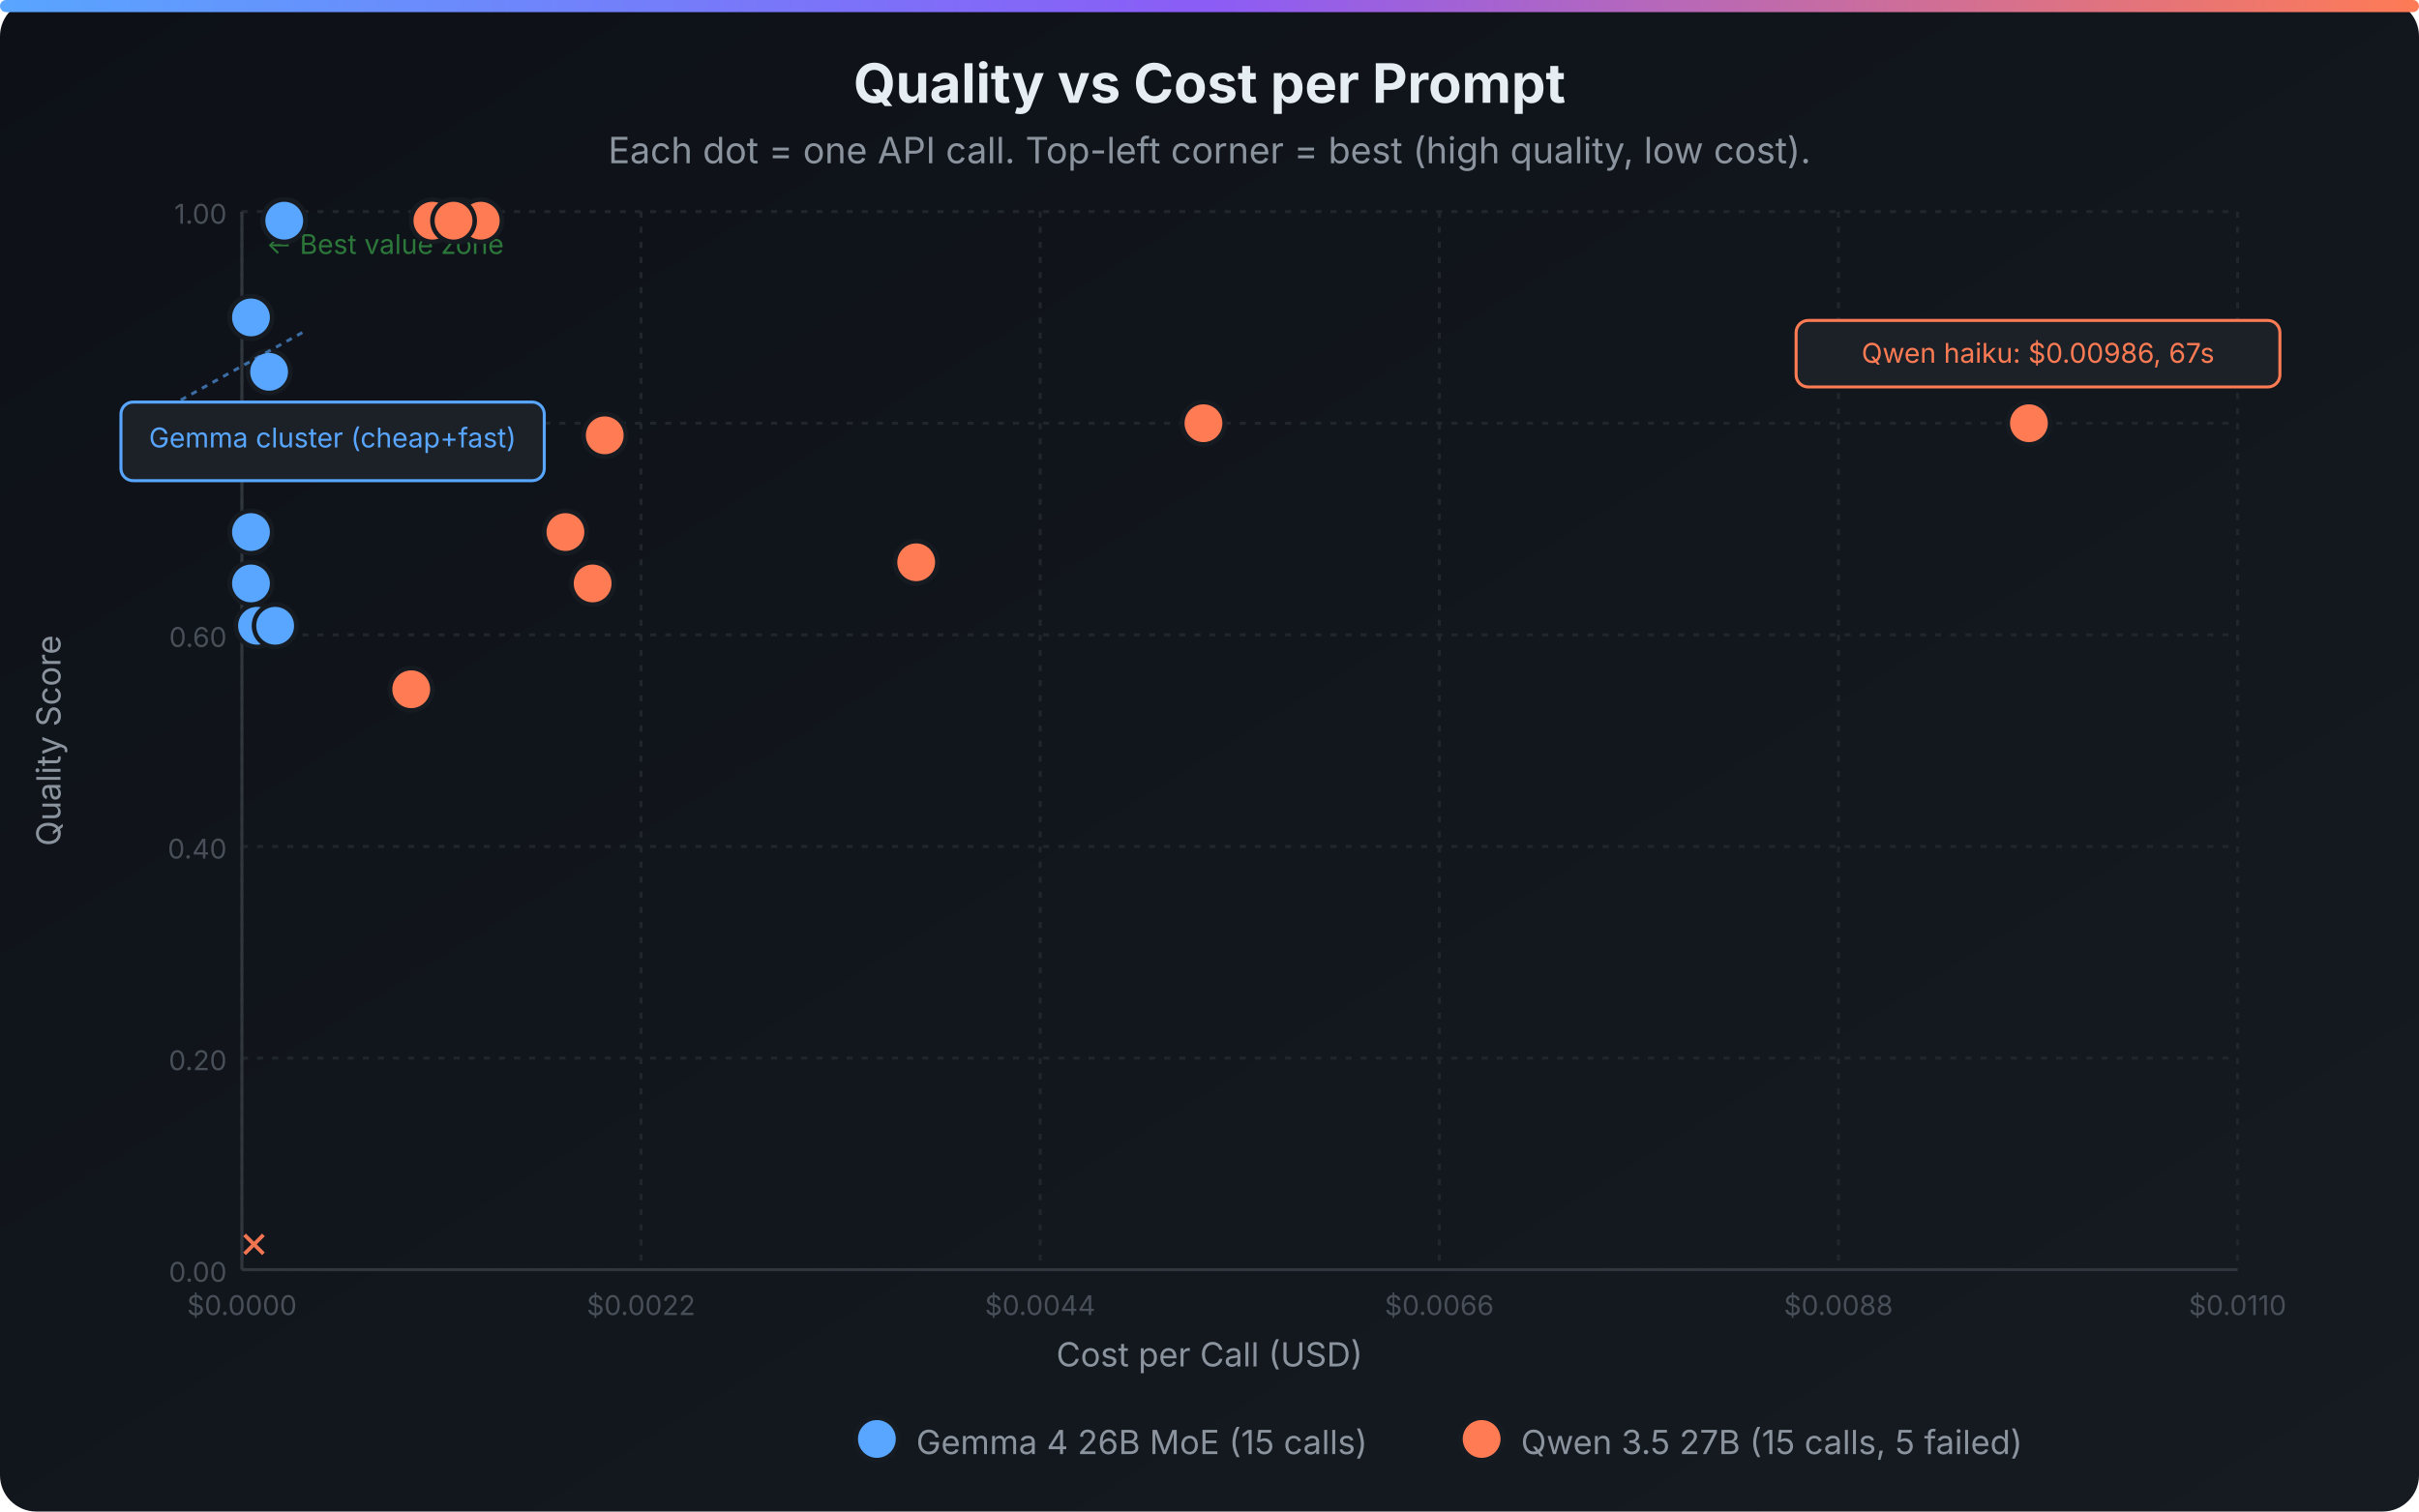
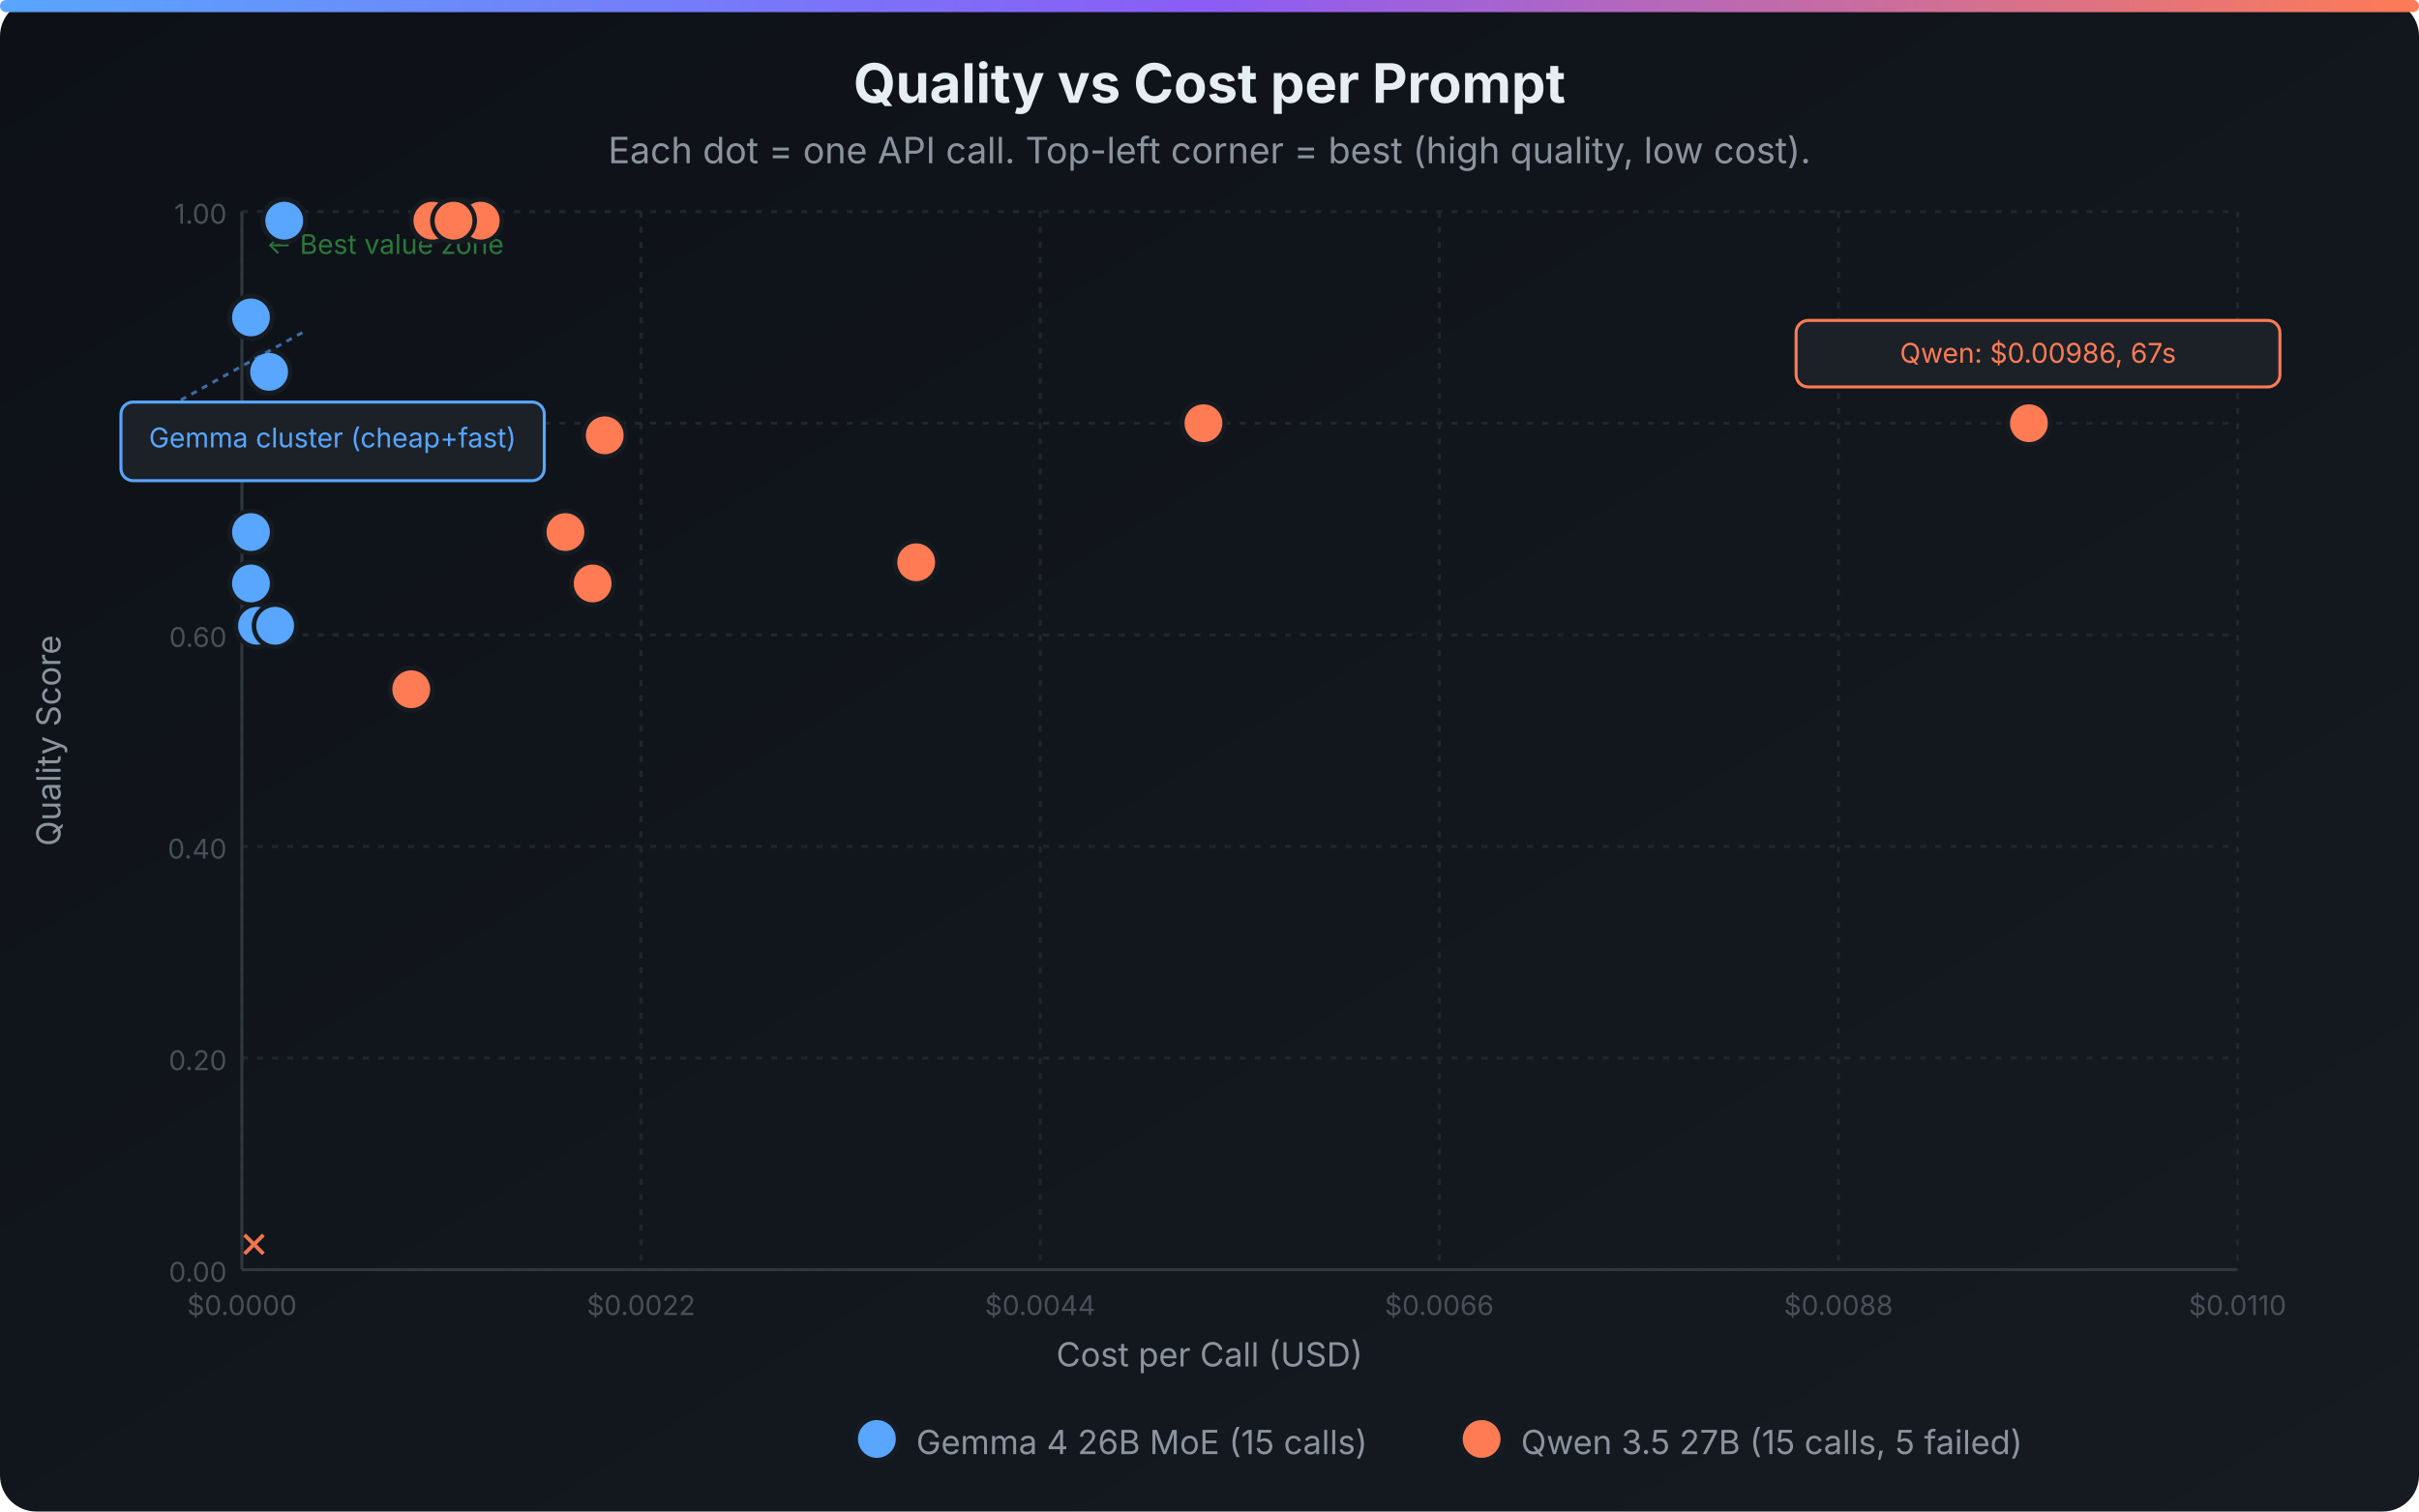
<svg xmlns="http://www.w3.org/2000/svg" viewBox="0 0 800 500" width="800" height="500">
  <defs>
    <linearGradient id="gG" x1="0" y1="0" x2="0" y2="1">
      <stop offset="0%" stop-color="#58A6FF" />
      <stop offset="100%" stop-color="#1158A6" />
    </linearGradient>
    <linearGradient id="gQ" x1="0" y1="0" x2="0" y2="1">
      <stop offset="0%" stop-color="#FF7B54" />
      <stop offset="100%" stop-color="#A63011" />
    </linearGradient>
    <linearGradient id="bgG" x1="0" y1="0" x2="1" y2="1">
      <stop offset="0%" stop-color="#0D1117" />
      <stop offset="100%" stop-color="#161B22" />
    </linearGradient>
    <filter id="shadow" x="-5%" y="-5%" width="110%" height="120%">
      <feDropShadow dx="0" dy="2" stdDeviation="4" flood-color="#000" flood-opacity="0.4" />
    </filter>
    <filter id="glow">
      <feGaussianBlur stdDeviation="6" result="blur" />
      <feComposite in="SourceGraphic" in2="blur" operator="over" />
    </filter>
  </defs>
  <rect width="800" height="500" fill="url(#bgG)" rx="12" />
  <defs>
    <linearGradient id="topbar6" x1="0" y1="0" x2="1" y2="0">
      <stop offset="0%" stop-color="#58A6FF" />
      <stop offset="50%" stop-color="#8B5CF6" />
      <stop offset="100%" stop-color="#FF7B54" />
    </linearGradient>
  </defs>
  <rect x="0" y="0" width="800" height="4" fill="url(#topbar6)" rx="2" />
  <text x="400" y="34" text-anchor="middle" font-family="system-ui,-apple-system,'Segoe UI',sans-serif" font-size="18" font-weight="700" fill="#E6EDF3">Quality vs Cost per Prompt</text>
  <text x="400" y="54" text-anchor="middle" font-family="system-ui,-apple-system,'Segoe UI',sans-serif" font-size="12" font-weight="normal" fill="#8B949E">Each dot = one API call. Top-left corner = best (high quality, low cost).</text>
  <line x1="80" y1="70" x2="80" y2="420" stroke="#21262D" stroke-width="1" stroke-dasharray="2,3" />
  <text x="80" y="435" text-anchor="middle" font-family="system-ui,-apple-system,'Segoe UI',sans-serif" font-size="9" font-weight="normal" fill="#484F58">$0.0000</text>
  <line x1="212" y1="70" x2="212" y2="420" stroke="#21262D" stroke-width="1" stroke-dasharray="2,3" />
  <text x="212" y="435" text-anchor="middle" font-family="system-ui,-apple-system,'Segoe UI',sans-serif" font-size="9" font-weight="normal" fill="#484F58">$0.0022</text>
  <line x1="344" y1="70" x2="344" y2="420" stroke="#21262D" stroke-width="1" stroke-dasharray="2,3" />
  <text x="344" y="435" text-anchor="middle" font-family="system-ui,-apple-system,'Segoe UI',sans-serif" font-size="9" font-weight="normal" fill="#484F58">$0.0044</text>
  <line x1="476" y1="70" x2="476" y2="420" stroke="#21262D" stroke-width="1" stroke-dasharray="2,3" />
  <text x="476" y="435" text-anchor="middle" font-family="system-ui,-apple-system,'Segoe UI',sans-serif" font-size="9" font-weight="normal" fill="#484F58">$0.0066</text>
  <line x1="608" y1="70" x2="608" y2="420" stroke="#21262D" stroke-width="1" stroke-dasharray="2,3" />
  <text x="608" y="435" text-anchor="middle" font-family="system-ui,-apple-system,'Segoe UI',sans-serif" font-size="9" font-weight="normal" fill="#484F58">$0.0088</text>
  <line x1="740" y1="70" x2="740" y2="420" stroke="#21262D" stroke-width="1" stroke-dasharray="2,3" />
  <text x="740" y="435" text-anchor="middle" font-family="system-ui,-apple-system,'Segoe UI',sans-serif" font-size="9" font-weight="normal" fill="#484F58">$0.0110</text>
  <line x1="80" y1="70" x2="740" y2="70" stroke="#21262D" stroke-width="1" stroke-dasharray="2,3" />
  <text x="75" y="74" text-anchor="end" font-family="system-ui,-apple-system,'Segoe UI',sans-serif" font-size="9" font-weight="normal" fill="#484F58">1.00</text>
  <line x1="80" y1="140" x2="740" y2="140" stroke="#21262D" stroke-width="1" stroke-dasharray="2,3" />
  <text x="75" y="144" text-anchor="end" font-family="system-ui,-apple-system,'Segoe UI',sans-serif" font-size="9" font-weight="normal" fill="#484F58">0.80</text>
  <line x1="80" y1="210" x2="740" y2="210" stroke="#21262D" stroke-width="1" stroke-dasharray="2,3" />
  <text x="75" y="214" text-anchor="end" font-family="system-ui,-apple-system,'Segoe UI',sans-serif" font-size="9" font-weight="normal" fill="#484F58">0.60</text>
  <line x1="80" y1="280" x2="740" y2="280" stroke="#21262D" stroke-width="1" stroke-dasharray="2,3" />
  <text x="75" y="284" text-anchor="end" font-family="system-ui,-apple-system,'Segoe UI',sans-serif" font-size="9" font-weight="normal" fill="#484F58">0.40</text>
  <line x1="80" y1="350" x2="740" y2="350" stroke="#21262D" stroke-width="1" stroke-dasharray="2,3" />
  <text x="75" y="354" text-anchor="end" font-family="system-ui,-apple-system,'Segoe UI',sans-serif" font-size="9" font-weight="normal" fill="#484F58">0.20</text>
  <line x1="80" y1="420" x2="740" y2="420" stroke="#21262D" stroke-width="1" stroke-dasharray="2,3" />
  <text x="75" y="424" text-anchor="end" font-family="system-ui,-apple-system,'Segoe UI',sans-serif" font-size="9" font-weight="normal" fill="#484F58">0.00</text>
  <line x1="80" y1="420" x2="740" y2="420" stroke="#30363D" stroke-width="1" />
  <line x1="80" y1="70" x2="80" y2="420" stroke="#30363D" stroke-width="1" />
  <text x="400" y="452" text-anchor="middle" font-family="system-ui,-apple-system,'Segoe UI',sans-serif" font-size="11" font-weight="normal" fill="#8B949E">Cost per Call (USD)</text>
  <text x="20" y="245" text-anchor="middle" font-family="system-ui,-apple-system,'Segoe UI',sans-serif" font-size="11" fill="#8B949E" transform="rotate(-90,20,245)">Quality Score</text>
  <text x="88" y="84" text-anchor="start" font-family="system-ui,-apple-system,'Segoe UI',sans-serif" font-size="9" font-weight="normal" fill="#3FB950" opacity="0.6">← Best value zone</text>
  <circle cx="152" cy="73" r="7" fill="#FF7B54" stroke="#161B22" stroke-width="1.5" />
  <circle cx="159" cy="73" r="7" fill="#FF7B54" stroke="#161B22" stroke-width="1.5" />
  <circle cx="136" cy="228" r="7" fill="#FF7B54" stroke="#161B22" stroke-width="1.5" />
  <circle cx="143" cy="73" r="7" fill="#FF7B54" stroke="#161B22" stroke-width="1.5" />
  <circle cx="150" cy="73" r="7" fill="#FF7B54" stroke="#161B22" stroke-width="1.5" />
  <circle cx="200" cy="144" r="7" fill="#FF7B54" stroke="#161B22" stroke-width="1.5" />
  <text x="84" y="416" text-anchor="middle" font-family="system-ui,-apple-system,'Segoe UI',sans-serif" font-size="12" font-weight="normal" fill="#FF7B54" opacity="0.5">✕</text>
  <text x="84" y="416" text-anchor="middle" font-family="system-ui,-apple-system,'Segoe UI',sans-serif" font-size="12" font-weight="normal" fill="#FF7B54" opacity="0.5">✕</text>
  <text x="84" y="416" text-anchor="middle" font-family="system-ui,-apple-system,'Segoe UI',sans-serif" font-size="12" font-weight="normal" fill="#FF7B54" opacity="0.5">✕</text>
  <circle cx="303" cy="186" r="7" fill="#FF7B54" stroke="#161B22" stroke-width="1.5" />
  <circle cx="196" cy="193" r="7" fill="#FF7B54" stroke="#161B22" stroke-width="1.5" />
  <text x="84" y="416" text-anchor="middle" font-family="system-ui,-apple-system,'Segoe UI',sans-serif" font-size="12" font-weight="normal" fill="#FF7B54" opacity="0.5">✕</text>
  <circle cx="671" cy="140" r="7" fill="#FF7B54" stroke="#161B22" stroke-width="1.5" />
  <circle cx="398" cy="140" r="7" fill="#FF7B54" stroke="#161B22" stroke-width="1.5" />
  <circle cx="187" cy="176" r="7" fill="#FF7B54" stroke="#161B22" stroke-width="1.5" />
  <circle cx="94" cy="73" r="7" fill="#58A6FF" stroke="#161B22" stroke-width="1.5" />
  <circle cx="94" cy="73" r="7" fill="#58A6FF" stroke="#161B22" stroke-width="1.5" />
  <circle cx="94" cy="73" r="7" fill="#58A6FF" stroke="#161B22" stroke-width="1.5" />
  <circle cx="94" cy="73" r="7" fill="#58A6FF" stroke="#161B22" stroke-width="1.5" />
  <circle cx="94" cy="73" r="7" fill="#58A6FF" stroke="#161B22" stroke-width="1.5" />
  <circle cx="89" cy="123" r="7" fill="#58A6FF" stroke="#161B22" stroke-width="1.5" />
  <circle cx="94" cy="144" r="7" fill="#58A6FF" stroke="#161B22" stroke-width="1.5" />
  <circle cx="85" cy="207" r="7" fill="#58A6FF" stroke="#161B22" stroke-width="1.5" />
  <circle cx="91" cy="207" r="7" fill="#58A6FF" stroke="#161B22" stroke-width="1.5" />
  <circle cx="91" cy="144" r="7" fill="#58A6FF" stroke="#161B22" stroke-width="1.5" />
  <circle cx="83" cy="193" r="7" fill="#58A6FF" stroke="#161B22" stroke-width="1.5" />
  <circle cx="83" cy="105" r="7" fill="#58A6FF" stroke="#161B22" stroke-width="1.5" />
  <circle cx="83" cy="140" r="7" fill="#58A6FF" stroke="#161B22" stroke-width="1.5" />
  <circle cx="83" cy="105" r="7" fill="#58A6FF" stroke="#161B22" stroke-width="1.5" />
  <circle cx="83" cy="176" r="7" fill="#58A6FF" stroke="#161B22" stroke-width="1.5" />
  <line x1="100" y1="110" x2="55" y2="135" stroke="#58A6FF" stroke-width="1" stroke-dasharray="2,2" opacity="0.6" />
  <rect x="40" y="133" width="140" height="26" fill="#1C2128" rx="4" stroke="#58A6FF" stroke-width="1" />
  <text x="110" y="148" text-anchor="middle" font-family="system-ui,-apple-system,'Segoe UI',sans-serif" font-size="9" font-weight="normal" fill="#58A6FF">Gemma cluster (cheap+fast)</text>
  <rect x="594" y="106" width="160" height="22" fill="#1C2128" rx="4" stroke="#FF7B54" stroke-width="1" />
-   <text x="674" y="120" text-anchor="middle" font-family="system-ui,-apple-system,'Segoe UI',sans-serif" font-size="9" font-weight="normal" fill="#FF7B54">Qwen haiku: $0.00986, 67s</text>
+   <text x="674" y="120" text-anchor="middle" font-family="system-ui,-apple-system,'Segoe UI',sans-serif" font-size="9" font-weight="normal" fill="#FF7B54">Qwen: $0.00986, 67s</text>
  <circle cx="290" cy="476" r="7" fill="#58A6FF" stroke="#161B22" stroke-width="1.5" />
  <text x="303" y="481" text-anchor="start" font-family="system-ui,-apple-system,'Segoe UI',sans-serif" font-size="11" font-weight="normal" fill="#8B949E">Gemma 4 26B MoE (15 calls)</text>
  <circle cx="490" cy="476" r="7" fill="#FF7B54" stroke="#161B22" stroke-width="1.5" />
  <text x="503" y="481" text-anchor="start" font-family="system-ui,-apple-system,'Segoe UI',sans-serif" font-size="11" font-weight="normal" fill="#8B949E">Qwen 3.5 27B (15 calls, 5 failed)</text>
</svg>
